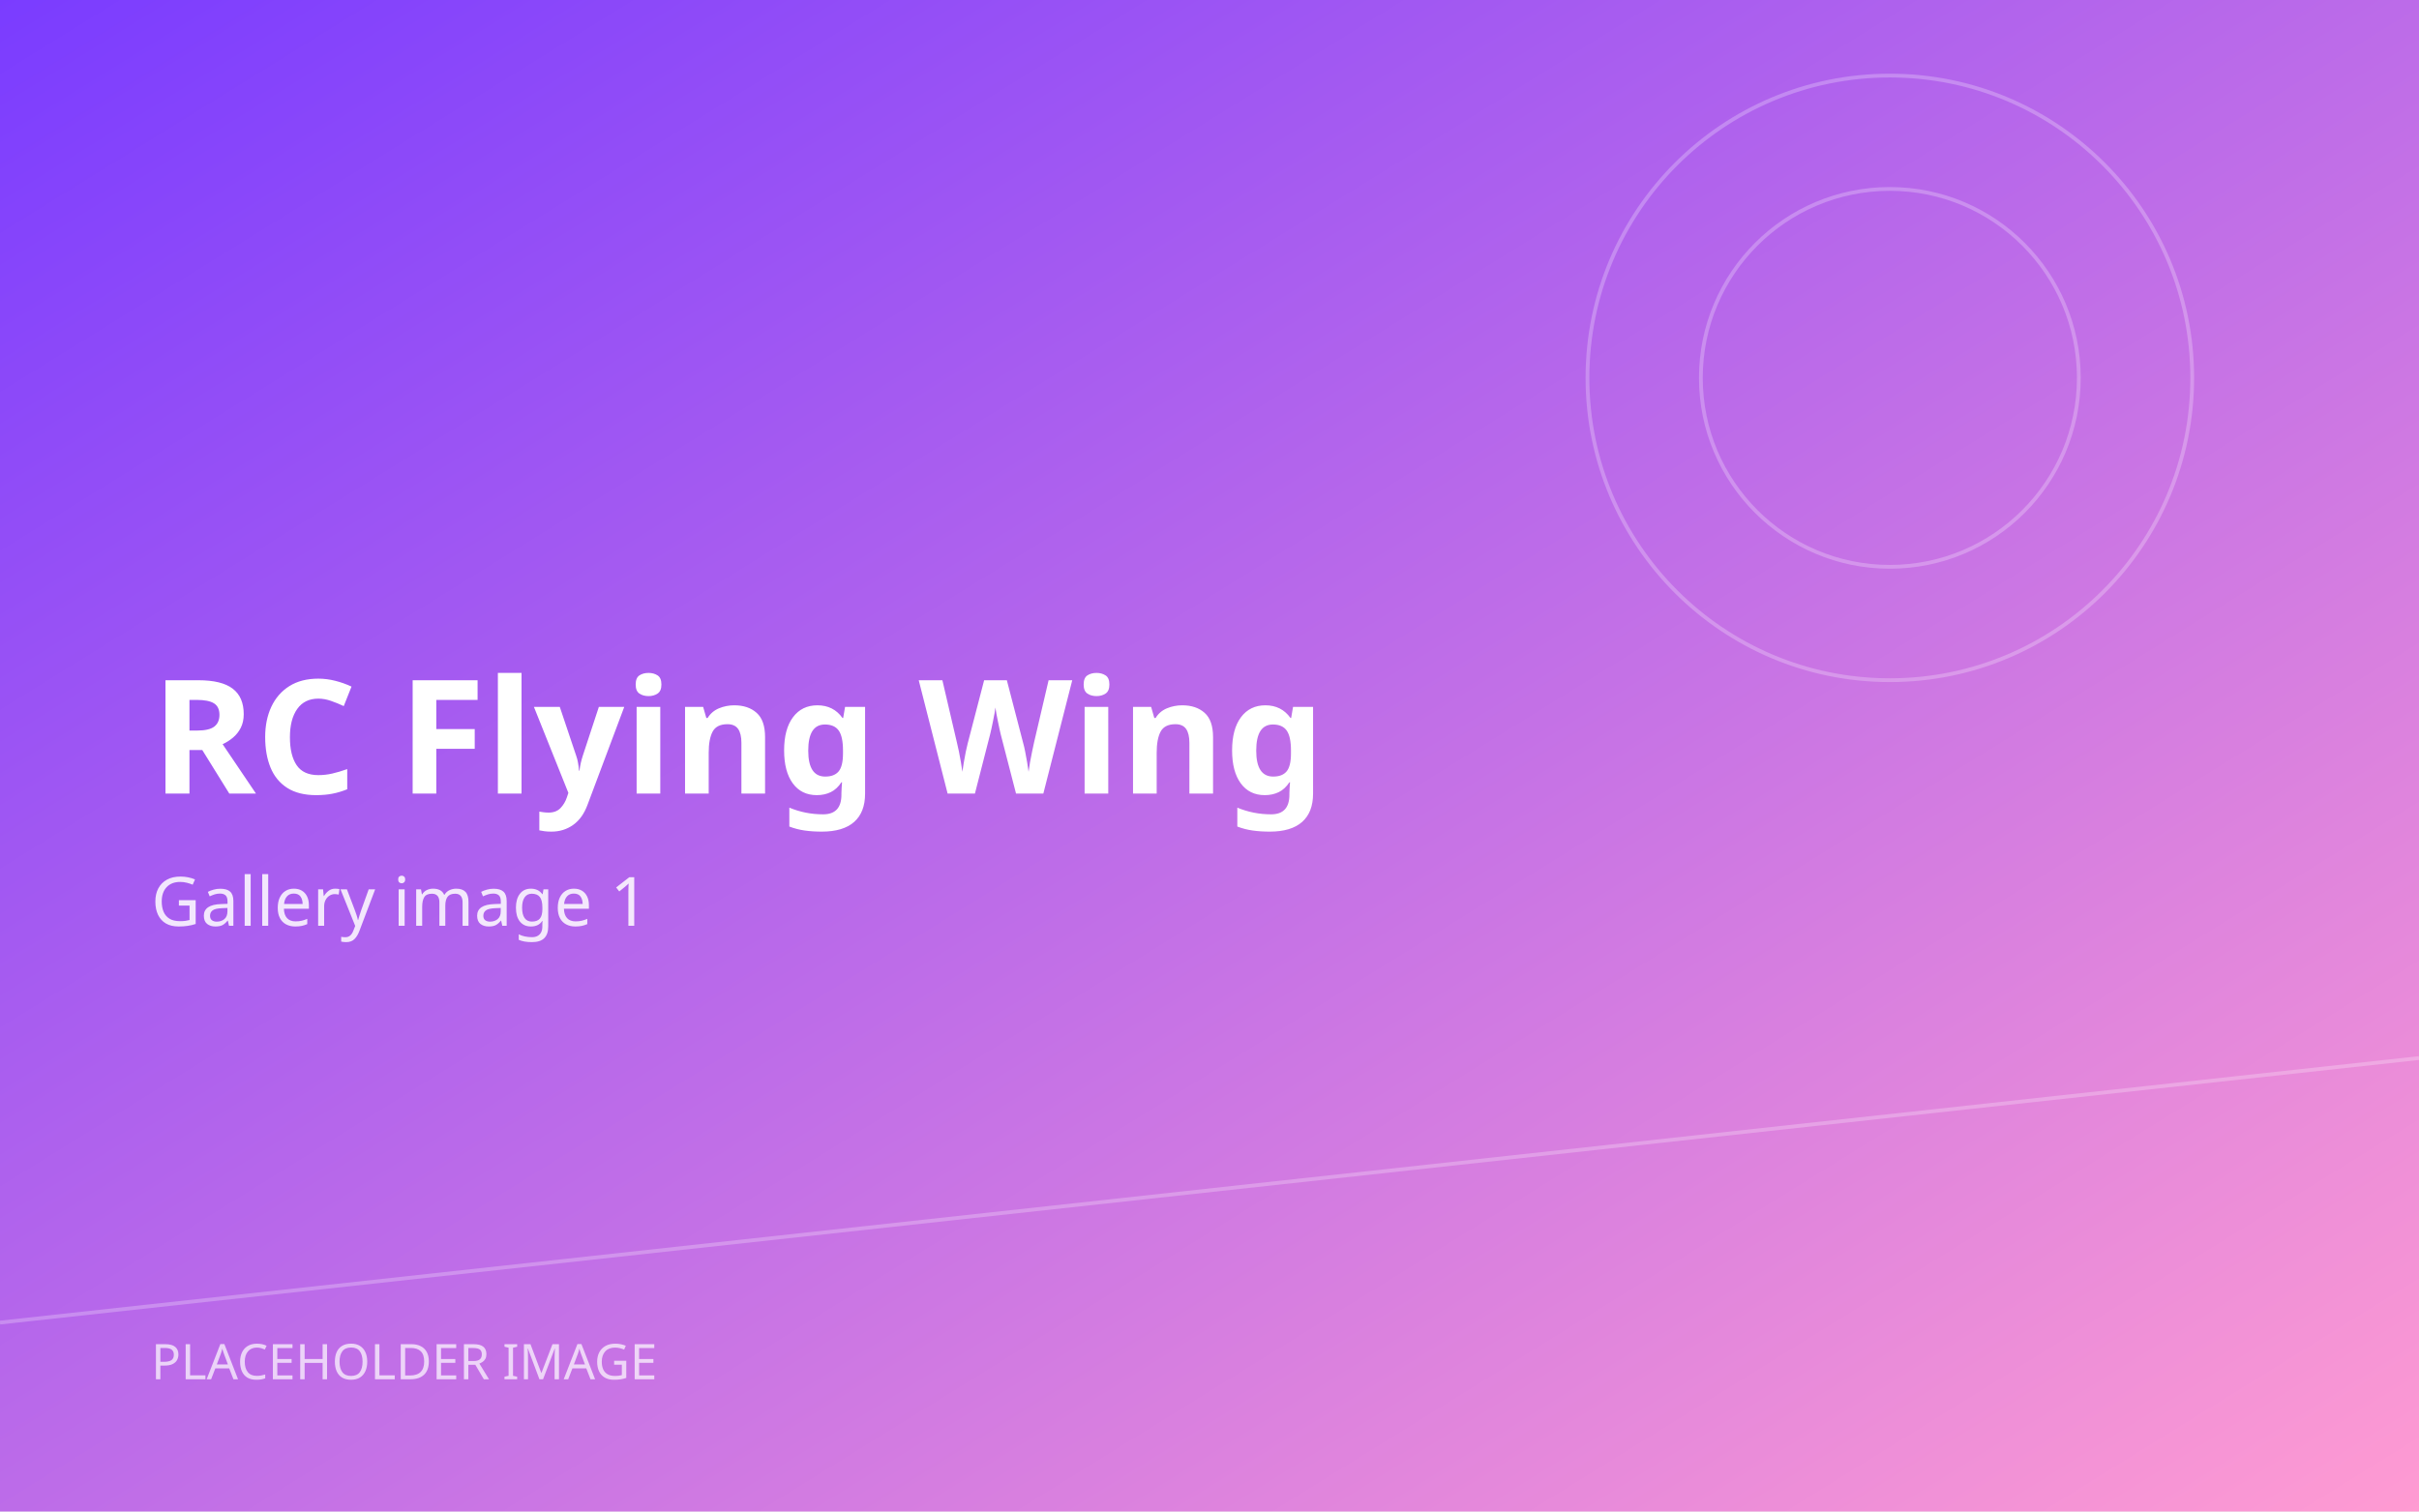
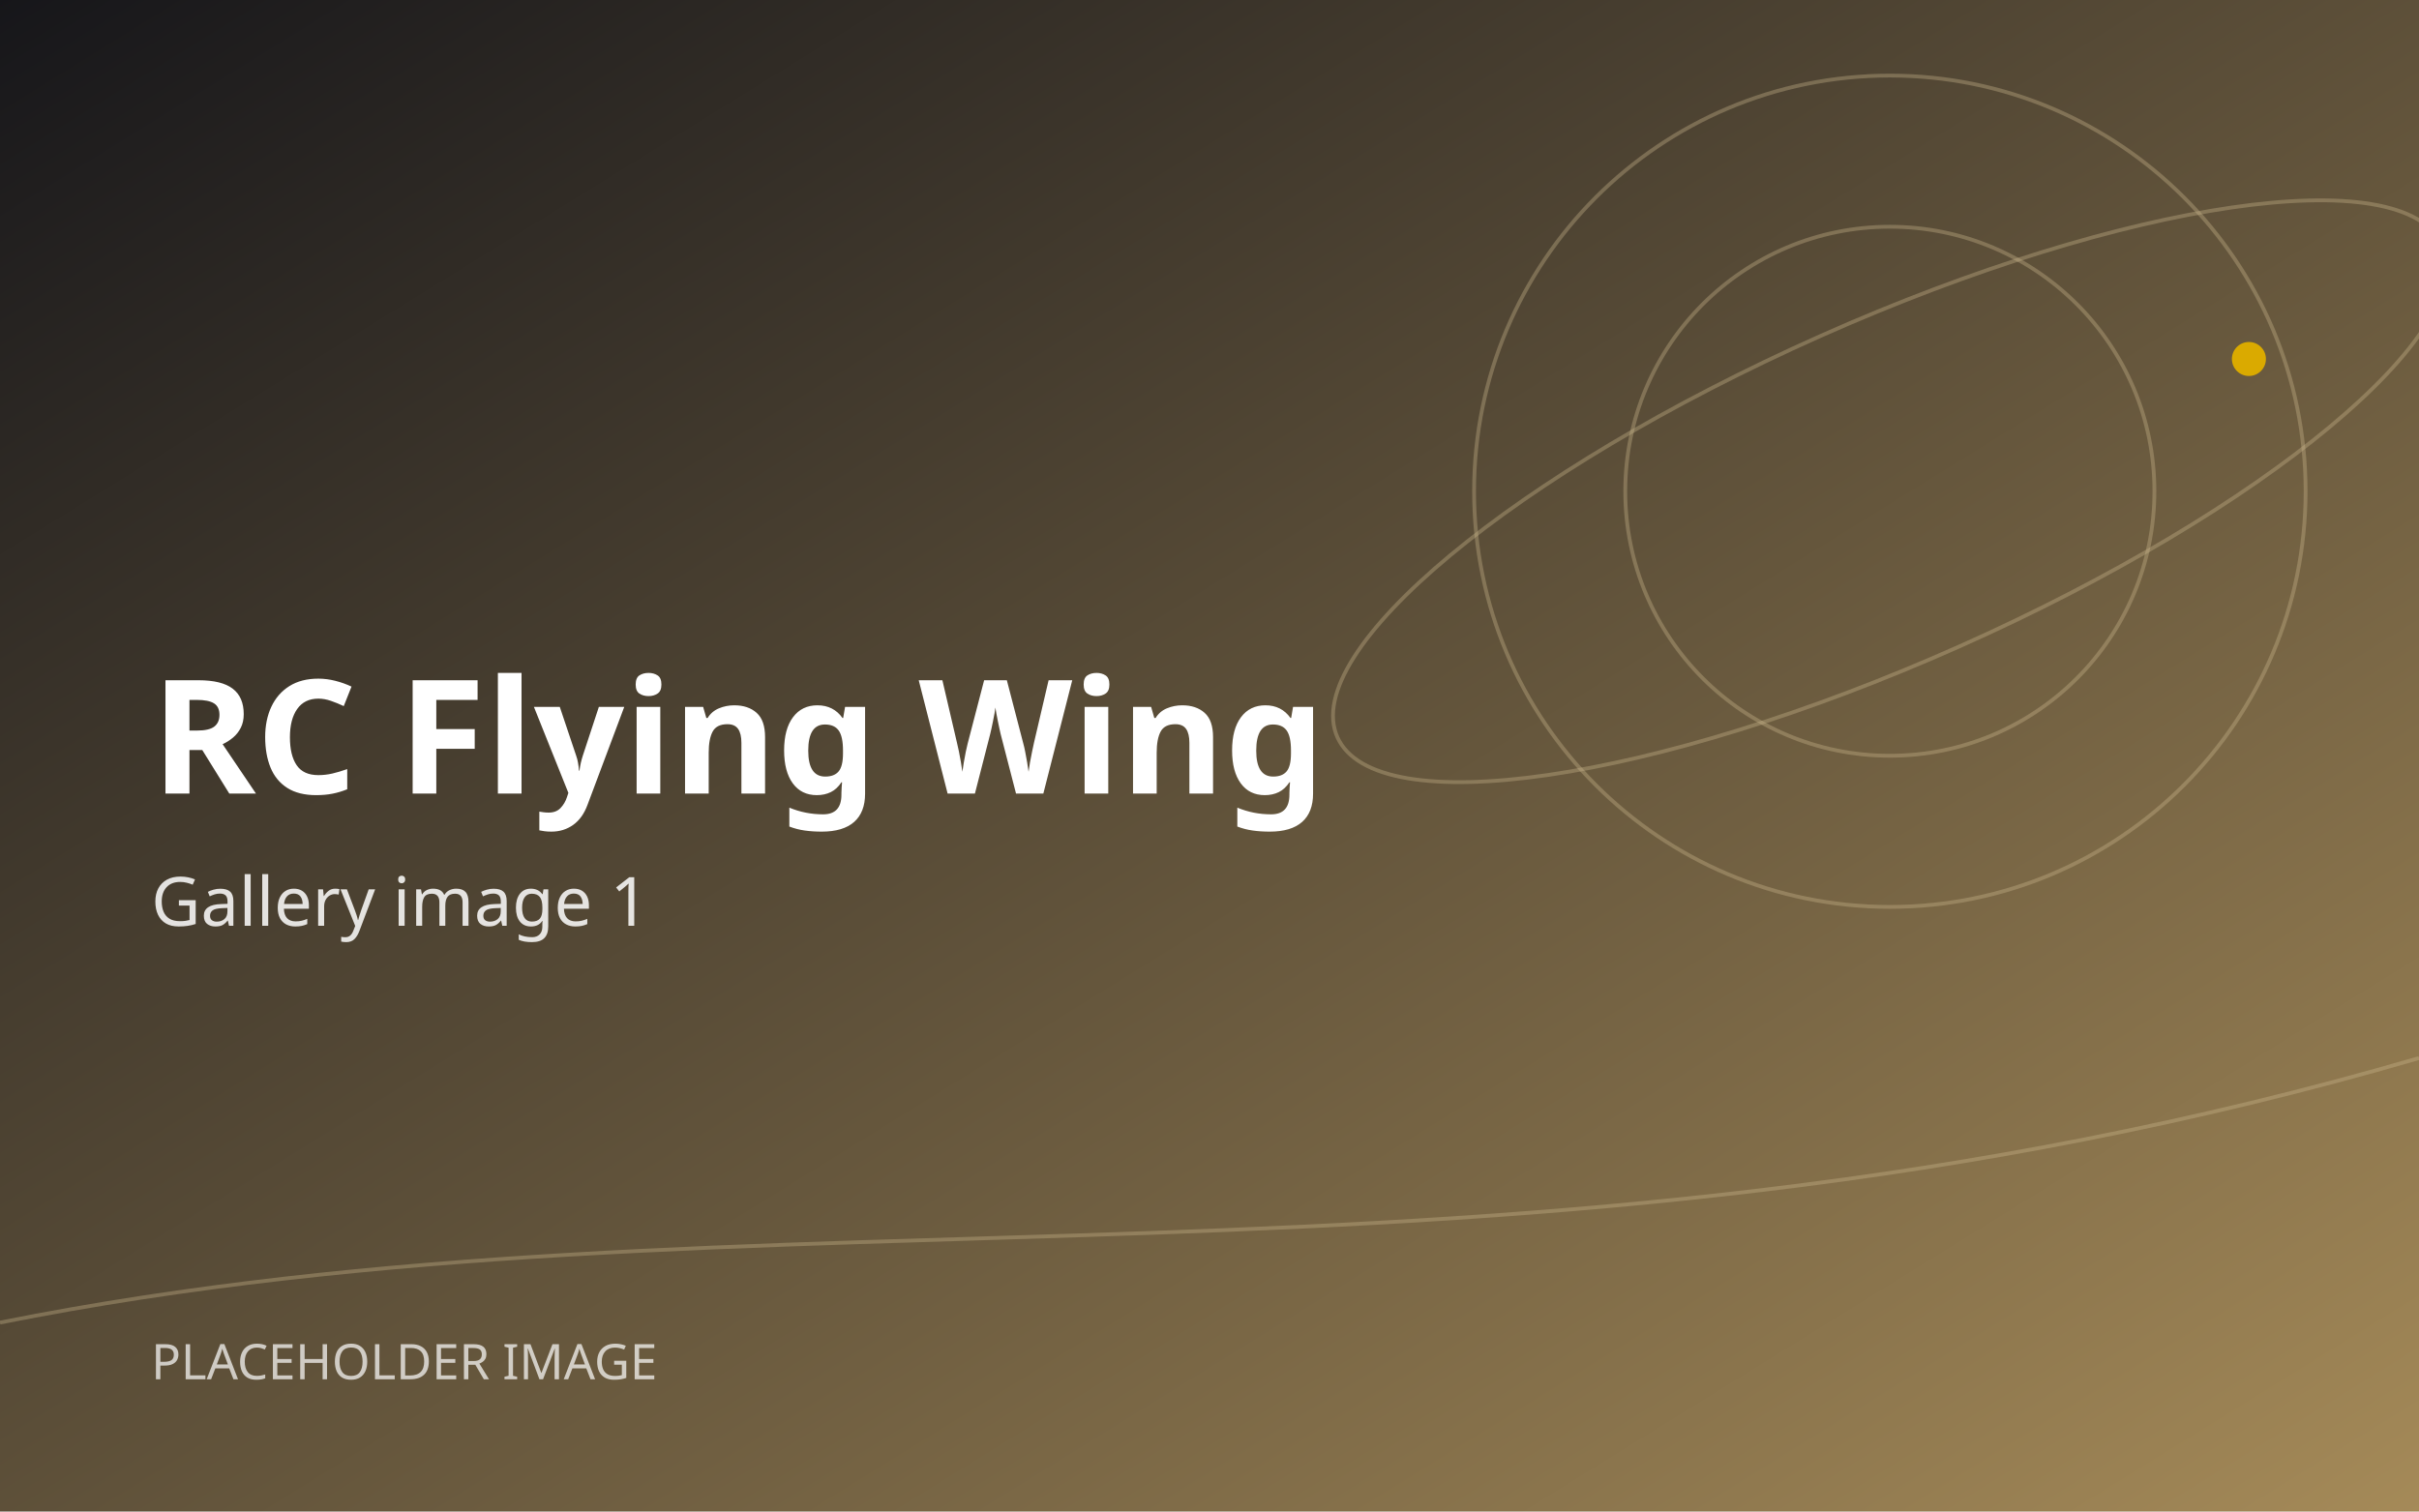
<svg xmlns="http://www.w3.org/2000/svg" viewBox="0 0 1280 800" width="1280" height="800">
  <defs>
    <linearGradient id="g" x1="0" y1="0" x2="1" y2="1">
-       <stop offset="0" stop-color="#7a3cff" />
-       <stop offset="1" stop-color="#ff9bd2" />
+       <stop offset="0" stop-color="#16161a" />
+       <stop offset="1" stop-color="#a58a58" />
    </linearGradient>
  </defs>
  <rect width="1280" height="800" fill="url(#g)" />
-   <g fill="none" stroke="#fff" stroke-opacity=".25" stroke-width="2">
-     <circle cx="1000" cy="200" r="160" />
-     <circle cx="1000" cy="200" r="100" />
-     <path d="M0 700 L1280 560" />
+   <g fill="none" stroke="#cfb991" stroke-opacity=".35" stroke-width="2">
+     <circle cx="1000" cy="260" r="220" />
+     <circle cx="1000" cy="260" r="140" />
+     <ellipse cx="1000" cy="260" rx="320" ry="90" transform="rotate(-24 1000 260)" />
+     <path d="M0 700 C 400 620 800 700 1280 560" />
  </g>
+   <circle cx="1190" cy="190" r="9" fill="#daaa00" />
  <text x="80" y="420" font-family="system-ui,sans-serif" font-size="84" font-weight="800" fill="#fff">RC Flying Wing</text>
  <text x="80" y="490" font-family="system-ui,sans-serif" font-size="36" fill="#fff" fill-opacity=".85">Gallery image 1</text>
  <text x="80" y="730" font-family="system-ui,sans-serif" font-size="26" fill="#fff" fill-opacity=".7">PLACEHOLDER IMAGE</text>
</svg>
